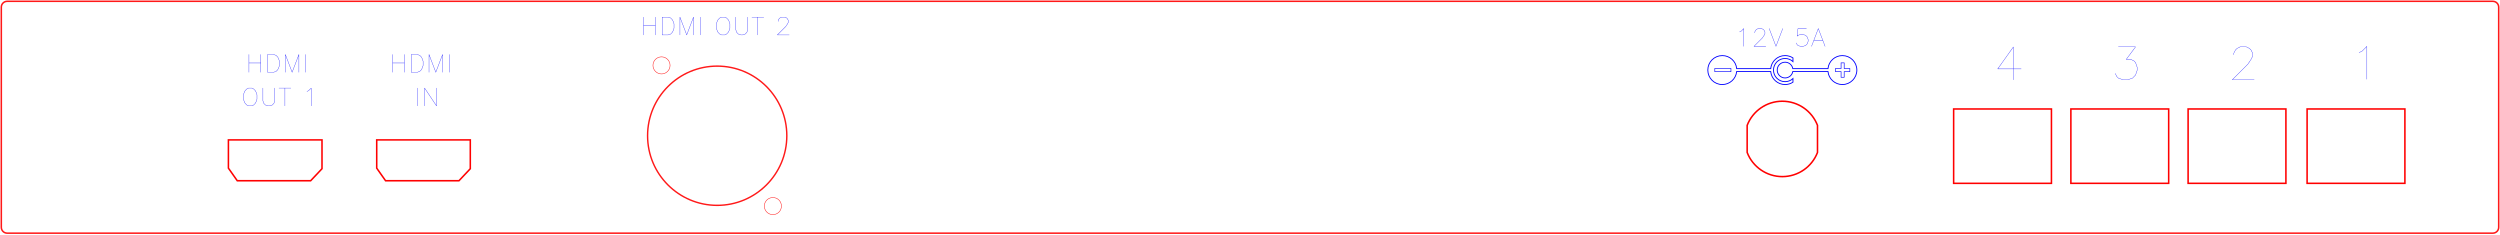
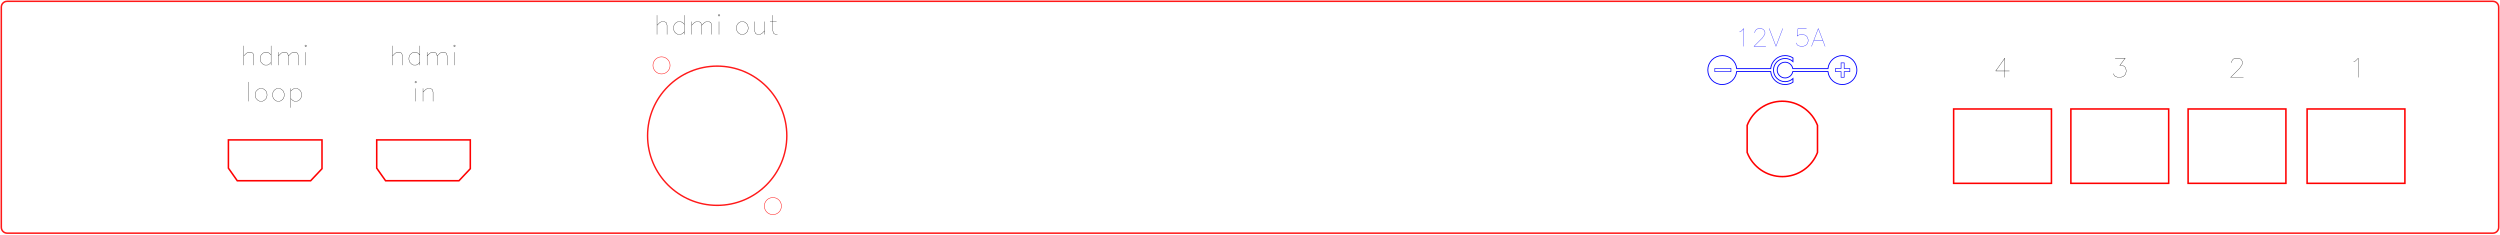
<svg xmlns="http://www.w3.org/2000/svg" width="426.5mm" height="40mm" viewBox="0 0 426.5 40" version="1.1" id="svg2045" xml:space="preserve">
  <defs id="defs2042">
+     <rect x="148.269" y="40.008" width="66.833" height="31.366" id="rect418" />
    <rect x="964.487" y="81.855" width="143.455" height="50.571" id="rect67056" />
    <rect x="1270.76" y="20.01" width="39.583" height="50.258" id="rect62484" />
    <rect x="138.944" y="37.056" width="105.783" height="54.975" id="rect52808" />
    <rect x="138.944" y="37.056" width="105.783" height="54.975" id="rect52808-2" />
    <rect x="138.944" y="37.056" width="105.783" height="54.975" id="rect52808-7" />
    <rect x="1270.76" y="20.01" width="39.583" height="50.258" id="rect62484-4" />
    <rect x="1270.76" y="20.01" width="39.583" height="50.258" id="rect62484-0" />
    <rect x="1270.76" y="20.01" width="39.583" height="50.258" id="rect62484-6" />
  </defs>
-   <rect style="opacity:0.9;fill:none;stroke:#ff0000;stroke-width:0.265;stroke-dasharray:none;stop-color:#000000" id="outline" width="426.053" height="39.553" x="0.224" y="0.224" rx="0.999" />
-   <rect style="fill:none;stroke:#ff0000;stroke-width:0.265;stroke-dasharray:none;stop-color:#000000" id="rect2988-5" width="16.685" height="12.685" x="333.291" y="18.592" />
-   <rect style="fill:none;stroke:#ff0000;stroke-width:0.265;stroke-dasharray:none;stop-color:#000000" id="rect2988-5-3" width="16.685" height="12.685" x="353.291" y="18.591" />
-   <rect style="fill:none;stroke:#ff0000;stroke-width:0.265;stroke-dasharray:none;stop-color:#000000" id="rect2988-5-3-1" width="16.685" height="12.685" x="373.291" y="18.591" />
-   <rect style="fill:none;stroke:#ff0000;stroke-width:0.265;stroke-dasharray:none;stop-color:#000000" id="rect2988-5-3-2" width="16.685" height="12.685" x="393.591" y="18.591" />
+   <path id="outline" style="opacity:0.9;fill:none;stroke:#ff0000;stroke-width:0.265;stop-color:#000000" d="M 1.222,0.224 H 425.278 c 0.553,0 0.999,0.445 0.999,0.999 V 38.778 c 0,0.553 -0.445,0.999 -0.999,0.999 H 1.222 c -0.553,0 -0.999,-0.445 -0.999,-0.999 V 1.222 c 0,-0.553 0.445,-0.999 0.999,-0.999 z" />
+   <path id="rect2988-5" style="fill:none;stroke:#ff0000;stroke-width:0.265;stop-color:#000000" d="M 333.291,18.592 H 349.976 V 31.277 H 333.291 Z" />
+   <path id="rect2988-5-3" style="fill:none;stroke:#ff0000;stroke-width:0.265;stop-color:#000000" d="m 353.291,18.591 h 16.685 v 12.685 h -16.685 z" />
+   <path id="rect2988-5-3-1" style="fill:none;stroke:#ff0000;stroke-width:0.265;stop-color:#000000" d="m 373.291,18.591 h 16.685 v 12.685 h -16.685 z" />
+   <path id="rect2988-5-3-2" style="fill:none;stroke:#ff0000;stroke-width:0.265;stop-color:#000000" d="m 393.591,18.591 h 16.685 v 12.685 h -16.685 z" />
  <path id="rect3358-0-9-8" style="fill:none;stroke:#ff0000;stroke-width:0.265;stroke-dasharray:none;stop-color:#000000" d="m 64.267,23.867 h 15.966 v 4.912 c -1.933,2.054 0,0 -1.933,2.054 H 65.777 l -1.51,-2.144 z" />
  <path id="rect3358-0-9-3-7" style="fill:none;stroke:#ff0000;stroke-width:0.265;stroke-dasharray:none;stop-color:#000000" d="m 38.967,23.867 h 15.966 v 4.912 c -1.933,2.054 0,0 -1.933,2.054 H 40.477 l -1.51,-2.144 z" />
  <path id="path11218" style="fill:none;stroke:#ff0000;stroke-width:0.265;stroke-dasharray:none;stop-color:#000000" d="m 304.065,17.269 a 6.431,6.431 0 0 0 -6,4.121 v 4.619 a 6.431,6.431 0 0 0 6,4.121 6.431,6.431 0 0 0 6,-4.121 v -4.623 a 6.431,6.431 0 0 0 -6,-4.117 z" />
-   <g transform="matrix(0.264583,0,0,0.264583,41.45963,12.3304)" id="g61310" style="fill:none;stroke:#0000ff;stroke-linecap:round;stroke-linejoin:round">
-     <path d="M 220,662 V 0 M 662,662 V 0 M 220,346 h 442" style="stroke:#0000ff;stroke-width:0.114in" transform="scale(0.0173333,-0.0173333)" id="path61302" />
-     <path d="M 220,662 V 0 m 0,662 h 221 l 95,-32 62,-63 32,-63 32,-94 V 252 L 630,158 598,94.5 536,31.5 441,0 H 220" style="stroke:#0000ff;stroke-width:0.114in" transform="matrix(0.0173333,0,0,-0.0173333,12.012,0)" id="path61304" />
-     <path d="M 220,662 V 0 M 220,662 472,0 M 724,662 472,0 M 724,662 V 0" style="stroke:#0000ff;stroke-width:0.114in" transform="matrix(0.0173333,0,0,-0.0173333,23.4866,0)" id="path61306" />
-     <path d="M 220,662 V 0" style="stroke:#0000ff;stroke-width:0.114in" transform="matrix(0.0173333,0,0,-0.0173333,36.5906,0)" id="path61308" />
-   </g>
-   <g transform="matrix(0.264583,0,0,0.264583,40.66394,18.06301)" id="g61320" style="fill:none;stroke:#0000ff;stroke-linecap:round;stroke-linejoin:round">
-     <path d="M 378,662 315,630 252,567 220,504 189,410 V 252 l 31,-94 32,-63.5 63,-63 L 378,0 h 126 l 63,31.5 63,63 32,63.5 31,94 v 158 l -31,94 -32,63 -63,63 -63,32 H 378" style="stroke:#0000ff;stroke-width:0.114in" transform="scale(0.0173333,-0.0173333)" id="path61312" />
-     <path d="M 220,662 V 189 L 252,94.5 315,31.5 410,0 h 62 l 95,31.5 63,63 32,94.5 v 473" style="stroke:#0000ff;stroke-width:0.114in" transform="matrix(0.0173333,0,0,-0.0173333,12.012,0)" id="path61314" />
-     <path d="M 346,662 V 0 M 126,662 h 441" style="stroke:#0000ff;stroke-width:0.114in" transform="matrix(0.0173333,0,0,-0.0173333,24.024,0)" id="path61316" />
-     <path d="m 284,536 62,31 95,95 V 0" style="stroke:#0000ff;stroke-width:0.114in" transform="matrix(0.0173333,0,0,-0.0173333,39.3119,0)" id="path61318" />
-   </g>
-   <g id="g67313" transform="translate(13.22917)">
-     <g id="g60015" transform="translate(-234.2509,0.5107365)">
+   <g id="g67313" transform="translate(13.2292, 0)">
+     <g id="g60015" transform="translate(-234.251, 0.510737)">
      <path id="path9694-0-2" style="opacity:0.9;fill:none;stroke:#ff0000;stroke-width:0.085;stop-color:#000000" d="m 351.419,34.646 a 1.458,1.458 0 0 1 1.458,-1.458 1.458,1.458 0 0 1 1.458,1.458 1.458,1.458 0 0 1 -1.458,1.458 1.458,1.458 0 0 1 -1.458,-1.458 z" />
      <path id="path9696-6-3" style="opacity:0.9;fill:none;stroke:#ff0000;stroke-width:0.085;stop-color:#000000" d="m 332.419,10.646 a 1.458,1.458 0 0 1 1.458,-1.458 1.458,1.458 0 0 1 1.458,1.458 1.458,1.458 0 0 1 -1.458,1.458 1.458,1.458 0 0 1 -1.458,-1.458 z" />
      <path id="path9702-5-5" style="opacity:0.9;fill:none;stroke:#ff0000;stroke-width:0.246;stroke-dasharray:none;stop-color:#000000" d="m 331.499,22.646 a 11.877,11.877 0 0 1 11.877,-11.877 11.877,11.877 0 0 1 11.877,11.877 11.877,11.877 0 0 1 -11.877,11.877 11.877,11.877 0 0 1 -11.877,-11.877 z" />
    </g>
-     <g style="fill:none;stroke:#0000ff;stroke-linecap:round;stroke-linejoin:round" transform="matrix(0.264583,0,0,0.264583,58.2657,-8.01981)" id="g61342">
-       <g transform="translate(140.901,52.8278)" id="g61340" style="stroke:#0000ff">
-         <path d="M 220,662 V 0 M 662,662 V 0 M 220,346 h 442" style="stroke:#0000ff;stroke-width:0.114in" transform="scale(0.0173333,-0.0173333)" id="path61324" />
-         <path d="M 220,662 V 0 m 0,662 h 221 l 95,-32 62,-63 32,-63 32,-94 V 252 L 630,158 598,94.5 536,31.5 441,0 H 220" style="stroke:#0000ff;stroke-width:0.114in" transform="matrix(0.0173333,0,0,-0.0173333,12.012,0)" id="path61326" />
-         <path d="M 220,662 V 0 M 220,662 472,0 M 724,662 472,0 M 724,662 V 0" style="stroke:#0000ff;stroke-width:0.114in" transform="matrix(0.0173333,0,0,-0.0173333,23.4866,0)" id="path61328" />
-         <path d="M 220,662 V 0" style="stroke:#0000ff;stroke-width:0.114in" transform="matrix(0.0173333,0,0,-0.0173333,36.5906,0)" id="path61330" />
-         <path d="M 378,662 315,630 252,567 220,504 189,410 V 252 l 31,-94 32,-63.5 63,-63 L 378,0 h 126 l 63,31.5 63,63 32,63.5 31,94 v 158 l -31,94 -32,63 -63,63 -63,32 H 378" style="stroke:#0000ff;stroke-width:0.114in" transform="matrix(0.0173333,0,0,-0.0173333,47.5106,0)" id="path61332" />
-         <path d="M 220,662 V 189 L 252,94.5 315,31.5 410,0 h 62 l 95,31.5 63,63 32,94.5 v 473" style="stroke:#0000ff;stroke-width:0.114in" transform="matrix(0.0173333,0,0,-0.0173333,59.5226,0)" id="path61334" />
-         <path d="M 346,662 V 0 M 126,662 h 441" style="stroke:#0000ff;stroke-width:0.114in" transform="matrix(0.0173333,0,0,-0.0173333,71.5345,0)" id="path61336" />
-         <path d="m 220,504 v 32 l 32,62 32,32 62,32 h 126 l 64,-32 31,-32 31,-62 V 472 L 567,410 504,315 189,0 h 441" style="stroke:#0000ff;stroke-width:0.114in" transform="matrix(0.0173333,0,0,-0.0173333,86.8225,0)" id="path61338" />
+     <g style="fill:none;stroke:#000000;stroke-linecap:round;stroke-linejoin:round" id="g600" transform="translate(-1.331708,1.058333)">
+       <g transform="translate(99.1048,4.81367)" id="g598">
+         <path d="M 220,662 V 0 m 0,315 95,95 63,31 h 94 l 64,-31 31,-95 V 0" style="stroke-width:0.105in" transform="scale(0.0049389,-0.0049389)" id="path584" />
+         <path d="M 567,662 V 0 m 0,346 -63,64 -63,31 H 346 L 284,410 220,346 189,252 V 189 L 220,94.5 284,31.5 346,0 h 95 l 63,31.5 63,63" style="stroke-width:0.105in" transform="matrix(0.0049389,0,0,-0.0049389,2.95346,0)" id="path586" />
+         <path d="M 220,441 V 0 m 0,315 95,95 63,31 h 94 l 64,-31 31,-95 V 0 m 0,315 95,95 62,31 h 95 l 63,-31 32,-95 V 0" style="stroke-width:0.105in" transform="matrix(0.0049389,0,0,-0.0049389,5.90692,0)" id="path588" />
+         <path d="m 189,662 31,-32 32,32 -32,31 -31,-31 M 220,441 V 0" style="stroke-width:0.105in" transform="matrix(0.0049389,0,0,-0.0049389,10.5742,0)" id="path590" />
+         <path d="M 346,441 284,410 220,346 189,252 V 189 L 220,94.5 284,31.5 346,0 h 95 l 63,31.5 63,63 31,94.5 v 63 l -31,94 -63,64 -63,31 h -95" style="stroke-width:0.105in" transform="matrix(0.0049389,0,0,-0.0049389,13.6857,0)" id="path592" />
+         <path d="M 220,441 V 126 L 252,31.5 315,0 h 95 l 62,31.5 95,94.5 m 0,315 V 0" style="stroke-width:0.105in" transform="matrix(0.0049389,0,0,-0.0049389,16.6392,0)" id="path594" />
+         <path d="M 252,662 V 126 L 284,31.5 346,0 h 64 M 158,441 h 220" style="stroke-width:0.105in" transform="matrix(0.0049389,0,0,-0.0049389,19.5926,0)" id="path596" />
      </g>
    </g>
  </g>
-   <g style="fill:none;stroke:#0000ff;stroke-linecap:round;stroke-linejoin:round" transform="matrix(0.264583 0 0 0.264583 22.0378 -1.64694)" id="g61360">
-     <g transform="translate(166.034, 52.8278)" id="g61352" style="stroke:#0000ff">
-       <path d="M 220 662 L 220 0 M 662 662 L 662 0 M 220 346 L 662 346" style="stroke-width:0.114in;stroke:#0000ff" transform="scale(0.0173333, -0.0173333)" id="path61344" />
-       <path d="M 220 662 L 220 0 M 220 662 L 441 662 L 536 630 L 598 567 L 630 504 L 662 410 L 662 252 L 630 158 L 598 94.5 L 536 31.5 L 441 0 L 220 0" style="stroke-width:0.114in;stroke:#0000ff" transform="matrix(0.0173333 0 0 -0.0173333 12.012 0)" id="path61346" />
-       <path d="M 220 662 L 220 0 M 220 662 L 472 0 M 724 662 L 472 0 M 724 662 L 724 0" style="stroke-width:0.114in;stroke:#0000ff" transform="matrix(0.0173333 0 0 -0.0173333 23.4866 0)" id="path61348" />
-       <path d="M 220 662 L 220 0" style="stroke-width:0.114in;stroke:#0000ff" transform="matrix(0.0173333 0 0 -0.0173333 36.5906 0)" id="path61350" />
-     </g>
-     <g transform="translate(182.31, 74.4944)" id="g61358" style="stroke:#0000ff">
-       <path d="M 220 662 L 220 0" style="stroke-width:0.114in;stroke:#0000ff" transform="scale(0.0173333, -0.0173333)" id="path61354" />
-       <path d="M 220 662 L 220 0 M 220 662 L 662 0 M 662 662 L 662 0" style="stroke-width:0.114in;stroke:#0000ff" transform="matrix(0.0173333 0 0 -0.0173333 4.36799 0)" id="path61356" />
-     </g>
-   </g>
-   <text xml:space="preserve" style="font-size:4.586px;line-height:1.25;font-family:sans-serif;stroke-width:0.265" x="397.116" y="11.385" id="text62560">
-     <tspan id="tspan62558" style="stroke-width:0.265" x="397.116" y="11.385" />
-   </text>
-   <g style="fill:none;stroke:#0000ff;stroke-linecap:round;stroke-linejoin:round" transform="matrix(0.264583 0 0 0.264583 2.98644 0.620133)" id="g62717">
-     <g transform="translate(1270.76, 49.1258)" id="g62715" style="stroke:#0000ff">
-       <path d="M 504 662 L 189 220 L 662 220 M 504 662 L 504 0" style="stroke-width:0.062in;stroke:#0000ff" transform="scale(0.032, -0.032)" id="path62713" />
-     </g>
-   </g>
-   <g style="fill:none;stroke:#0000ff;stroke-linecap:round;stroke-linejoin:round" transform="matrix(0.264583 0 0 0.264583 23.0413 0.6032)" id="g62723">
-     <g transform="translate(1270.76, 49.1258)" id="g62721" style="stroke:#0000ff">
-       <path d="M 252 662 L 598 662 L 410 410 L 504 410 L 567 378 L 598 346 L 630 252 L 630 189 L 598 94.5 L 536 31.5 L 441 0 L 346 0 L 252 31.5 L 220 63 L 189 126" style="stroke-width:0.062in;stroke:#0000ff" transform="scale(0.032, -0.032)" id="path62719" />
-     </g>
-   </g>
-   <g style="fill:none;stroke:#0000ff;stroke-linecap:round;stroke-linejoin:round" transform="matrix(0.264583 0 0 0.264583 43.0074 0.6032)" id="g62729">
-     <g transform="translate(1270.76, 49.1258)" id="g62727" style="stroke:#0000ff">
-       <path d="M 220 504 L 220 536 L 252 598 L 284 630 L 346 662 L 472 662 L 536 630 L 567 598 L 598 536 L 598 472 L 567 410 L 504 315 L 189 0 L 630 0" style="stroke-width:0.062in;stroke:#0000ff" transform="scale(0.032, -0.032)" id="path62725" />
-     </g>
-   </g>
-   <g style="fill:none;stroke:#0000ff;stroke-linecap:round;stroke-linejoin:round" transform="matrix(0.264583 0 0 0.264583 63.8323 0.518533)" id="g62735">
-     <g transform="translate(1270.76, 49.1258)" id="g62733" style="stroke:#0000ff">
-       <path d="M 284 536 L 346 567 L 441 662 L 441 0" style="stroke-width:0.062in;stroke:#0000ff" transform="scale(0.032, -0.032)" id="path62731" />
-     </g>
-   </g>
+   <g id="text62560" style="font-size:4.586px;line-height:1.25;stroke-width:0.265" />
  <path id="path898" d="m 314.308,9.484 c -1.269,0.001 -2.33,0.963 -2.455,2.226 h -5.997 c -0.117,-0.637 -0.673,-1.099 -1.32,-1.099 -0.742,-1.1e-5 -1.343,0.601 -1.343,1.343 -10e-6,0.742 0.601,1.343 1.343,1.343 0.647,-4.7e-4 1.202,-0.463 1.32,-1.099 h 5.995 c 0.125,1.263 1.188,2.226 2.458,2.226 1.364,-1.3e-5 2.47,-1.106 2.47,-2.47 2e-5,-1.364 -1.106,-2.47 -2.47,-2.47 z" style="vector-effect:none;fill:none;fill-opacity:1;stroke:#0000ff;stroke-width:0.15;stroke-linecap:butt;stroke-linejoin:miter;stroke-miterlimit:4;stroke-dasharray:none;stroke-dashoffset:0;stroke-opacity:1" />
  <path id="path900" d="m 293.822,9.484 c -1.364,-1.49e-5 -2.47,1.106 -2.47,2.47 1e-5,1.364 1.106,2.47 2.47,2.47 1.269,-0.001 2.33,-0.964 2.455,-2.226 h 5.801 c 0.125,1.263 1.188,2.226 2.458,2.226 0.477,-8.52e-4 0.943,-0.14 1.343,-0.4 v -0.619 c -0.365,0.339 -0.845,0.527 -1.343,0.528 -1.093,-2e-6 -1.979,-0.886 -1.979,-1.979 -3e-5,-1.093 0.886,-1.979 1.979,-1.979 0.498,8.528e-4 0.978,0.19 1.343,0.529 V 9.881 c -0.4,-0.259 -0.866,-0.398 -1.343,-0.398 -1.269,0.001 -2.33,0.963 -2.455,2.226 h -5.801 c -0.125,-1.263 -1.188,-2.226 -2.457,-2.226 z" style="vector-effect:none;fill:none;fill-opacity:1;stroke:#0000ff;stroke-width:0.15;stroke-linecap:butt;stroke-linejoin:miter;stroke-miterlimit:4;stroke-dasharray:none;stroke-dashoffset:0;stroke-opacity:1" />
-   <g transform="matrix(-0.1080733,0,0,-0.1080733,315.4003,28.00217)" id="g904" style="font-style:normal;font-variant:normal;font-weight:bold;font-stretch:normal;font-size:42.333px;line-height:1.25;font-family:'DejaVu Sans Mono';-inkscape-font-specification:'DejaVu Sans Mono, Bold';font-variant-ligatures:normal;font-variant-caps:normal;font-variant-numeric:normal;font-feature-settings:normal;text-align:start;letter-spacing:0px;word-spacing:0px;writing-mode:lr-tb;text-anchor:start;fill:none;fill-opacity:1;stroke:#0000ff;stroke-width:0.974" aria-label="+">
+   <g transform="matrix(-0.108073 0 0 -0.108073 315.4 28.0022)" id="g904" style="font-style:normal;font-variant:normal;font-weight:bold;font-stretch:normal;font-size:42.333px;line-height:1.25;font-family:'DejaVu Sans Mono';-inkscape-font-specification:'DejaVu Sans Mono, Bold';font-variant-ligatures:normal;font-variant-caps:normal;font-variant-numeric:normal;font-feature-settings:normal;text-align:start;letter-spacing:0px;word-spacing:0px;writing-mode:lr-tb;text-anchor:start;fill:none;fill-opacity:1;stroke:#0000ff;stroke-width:0.974" aria-label="+">
    <path id="path902" style="font-style:normal;font-variant:normal;font-weight:bold;font-stretch:normal;font-size:42.333px;font-family:'DejaVu Sans Mono';-inkscape-font-specification:'DejaVu Sans Mono, Bold';font-variant-ligatures:normal;font-variant-caps:normal;font-variant-numeric:normal;font-feature-settings:normal;text-align:start;writing-mode:lr-tb;text-anchor:start;fill:none;stroke:#0000ff;stroke-width:0.974" d="m 12.14,137.131 v 8.888 h 8.888 v 4.92 h -8.888 v 8.93 H 7.241 v -8.93 h -8.93 v -4.92 h 8.93 v -8.888 z" />
  </g>
-   <g transform="matrix(-0.1080733,0,0,-0.1080733,315.6218,28.00217)" id="g908" style="font-style:normal;font-variant:normal;font-weight:bold;font-stretch:normal;font-size:42.333px;line-height:1.25;font-family:'DejaVu Sans Mono';-inkscape-font-specification:'DejaVu Sans Mono, Bold';font-variant-ligatures:normal;font-variant-caps:normal;font-variant-numeric:normal;font-feature-settings:normal;text-align:start;letter-spacing:0px;word-spacing:0px;writing-mode:lr-tb;text-anchor:start;fill:none;fill-opacity:1;stroke:#0000ff;stroke-width:0.974" aria-label="—">
+   <g transform="matrix(-0.108073 0 0 -0.108073 315.622 28.0022)" id="g908" style="font-style:normal;font-variant:normal;font-weight:bold;font-stretch:normal;font-size:42.333px;line-height:1.25;font-family:'DejaVu Sans Mono';-inkscape-font-specification:'DejaVu Sans Mono, Bold';font-variant-ligatures:normal;font-variant-caps:normal;font-variant-numeric:normal;font-feature-settings:normal;text-align:start;letter-spacing:0px;word-spacing:0px;writing-mode:lr-tb;text-anchor:start;fill:none;fill-opacity:1;stroke:#0000ff;stroke-width:0.974" aria-label="—">
    <path id="path906" style="font-style:normal;font-variant:normal;font-weight:bold;font-stretch:normal;font-size:42.333px;font-family:'DejaVu Sans Mono';-inkscape-font-specification:'DejaVu Sans Mono, Bold';font-variant-ligatures:normal;font-variant-caps:normal;font-variant-numeric:normal;font-feature-settings:normal;text-align:start;writing-mode:lr-tb;text-anchor:start;fill:none;stroke:#0000ff;stroke-width:0.974" d="m 188.045,145.958 h 25.487 v 5.085 h -25.487 z" />
  </g>
-   <g style="fill:none;stroke:#0000ff;stroke-linecap:round;stroke-linejoin:round" transform="matrix(0.264583,0,0,0.264583,36.8873,-17.92294)" id="g67227">
+   <g style="fill:none;stroke:#0000ff;stroke-linecap:round;stroke-linejoin:round" transform="matrix(0.264583 0 0 0.264583 36.8873 -17.9229)" id="g67227">
    <g transform="translate(964.488,97.6266)" id="g67225" style="stroke:#0000ff">
      <g id="g69219" transform="translate(12.82667)">
        <path d="m 284,536 62,31 95,95 V 0" style="stroke:#0000ff;stroke-width:0.114in" transform="scale(0.0173333,-0.0173333)" id="path67211" />
        <path d="m 220,504 v 32 l 32,62 32,32 62,32 h 126 l 64,-32 31,-32 31,-62 V 472 L 567,410 504,315 189,0 h 441" style="stroke:#0000ff;stroke-width:0.114in" transform="matrix(0.0173333,0,0,-0.0173333,10.92,0)" id="path67213" />
        <path d="M 126,662 378,0 M 630,662 378,0" style="stroke:#0000ff;stroke-width:0.114in" transform="matrix(0.0173333,0,0,-0.0173333,21.84,0)" id="path67215" />
        <path d="M 567,662 H 252 l -32,-284 32,32 94,31 h 95 l 95,-31 62,-64 32,-94 V 189 L 598,94.5 536,31.5 441,0 H 346 L 252,31.5 220,63 189,126" style="stroke:#0000ff;stroke-width:0.114in" transform="matrix(0.0173333,0,0,-0.0173333,38.2199,0)" id="path67217" />
        <path d="M 378,662 126,0 M 378,662 630,0 M 220,220 h 316" style="stroke:#0000ff;stroke-width:0.114in" transform="matrix(0.0173333,0,0,-0.0173333,49.1399,0)" id="path67219" />
      </g>
    </g>
  </g>
+   <g style="fill:none;stroke:#000000;stroke-linecap:round;stroke-linejoin:round" id="g657" transform="translate(1.596332,2.08931)">
+     <g transform="translate(38.9013,9.00936)" id="g645">
+       <path d="M 220,662 V 0 m 0,315 95,95 63,31 h 94 l 64,-31 31,-95 V 0" style="stroke-width:0.105in" transform="scale(0.0049389,-0.0049389)" id="path637" />
+       <path d="M 567,662 V 0 m 0,346 -63,64 -63,31 H 346 L 284,410 220,346 189,252 V 189 L 220,94.5 284,31.5 346,0 h 95 l 63,31.5 63,63" style="stroke-width:0.105in" transform="matrix(0.0049389,0,0,-0.0049389,2.95346,0)" id="path639" />
+       <path d="M 220,441 V 0 m 0,315 95,95 63,31 h 94 l 64,-31 31,-95 V 0 m 0,315 95,95 62,31 h 95 l 63,-31 32,-95 V 0" style="stroke-width:0.105in" transform="matrix(0.0049389,0,0,-0.0049389,5.90692,0)" id="path641" />
+       <path d="m 189,662 31,-32 32,32 -32,31 -31,-31 M 220,441 V 0" style="stroke-width:0.105in" transform="matrix(0.0049389,0,0,-0.0049389,10.5742,0)" id="path643" />
+     </g>
+     <g transform="translate(39.7582,15.183)" id="g655">
+       <path d="M 220,662 V 0" style="stroke-width:0.105in" transform="scale(0.0049389,-0.0049389)" id="path647" />
+       <path d="M 346,441 284,410 220,346 189,252 V 189 L 220,94.5 284,31.5 346,0 h 95 l 63,31.5 63,63 31,94.5 v 63 l -31,94 -63,64 -63,31 h -95" style="stroke-width:0.105in" transform="matrix(0.0049389,0,0,-0.0049389,1.2446,0)" id="path649" />
+       <path d="M 346,441 284,410 220,346 189,252 V 189 L 220,94.5 284,31.5 346,0 h 95 l 63,31.5 63,63 31,94.5 v 63 l -31,94 -63,64 -63,31 h -95" style="stroke-width:0.105in" transform="matrix(0.0049389,0,0,-0.0049389,4.19806,0)" id="path651" />
+       <path d="m 220,441 v -661 m 0,566 64,64 62,31 h 95 l 63,-31 63,-64 31,-94 V 189 L 567,94.5 504,31.5 441,0 h -95 l -62,31.5 -64,63" style="stroke-width:0.105in" transform="matrix(0.0049389,0,0,-0.0049389,7.15153,0)" id="path653" />
+     </g>
+   </g>
+   <g style="fill:none;stroke:#000000;stroke-linecap:round;stroke-linejoin:round" id="g663" transform="translate(0.9854814,3.74332)">
+     <g transform="translate(338.547,9.44888)" id="g661">
+       <path d="M 504,662 189,220 H 662 M 504,662 V 0" style="stroke-width:0.105in" transform="scale(0.0049389,-0.0049389)" id="path659" />
+     </g>
+   </g>
+   <g style="fill:none;stroke:#000000;stroke-linecap:round;stroke-linejoin:round" id="g669" transform="translate(1.526291,3.47247)">
+     <g transform="translate(358.085,9.71973)" id="g667">
+       <path d="M 252,662 H 598 L 410,410 h 94 l 63,-32 31,-32 32,-94 V 189 L 598,94.5 536,31.5 441,0 H 346 L 252,31.5 220,63 189,126" style="stroke-width:0.105in" transform="scale(0.0049389,-0.0049389)" id="path665" />
+     </g>
+   </g>
+   <g style="fill:none;stroke:#000000;stroke-linecap:round;stroke-linejoin:round" id="g675" transform="translate(-0.8257104,3.047)">
+     <g transform="translate(380.437,10.1452)" id="g673">
+       <path d="m 220,504 v 32 l 32,62 32,32 62,32 h 126 l 64,-32 31,-32 31,-62 V 472 L 567,410 504,315 189,0 h 441" style="stroke-width:0.105in" transform="scale(0.0049389,-0.0049389)" id="path671" />
+     </g>
+   </g>
+   <g style="fill:none;stroke:#000000;stroke-linecap:round;stroke-linejoin:round" id="g681" transform="translate(1.600407,3.175)">
+     <g transform="translate(398.543,10.0172)" id="g679">
+       <path d="m 284,536 62,31 95,95 V 0" style="stroke-width:0.105in" transform="scale(0.0049389,-0.0049389)" id="path677" />
+     </g>
+   </g>
+   <g style="fill:none;stroke:#000000;stroke-linecap:round;stroke-linejoin:round" id="g893" />
+   <g style="fill:none;stroke:#000000;stroke-linecap:round;stroke-linejoin:round" id="g1085" transform="translate(3.050398,1.5875)">
+     <g transform="translate(62.8241,9.51117)" id="g1077">
+       <path d="M 220,662 V 0 m 0,315 95,95 63,31 h 94 l 64,-31 31,-95 V 0" style="stroke-width:0.105in" transform="scale(0.0049389,-0.0049389)" id="path1069" />
+       <path d="M 567,662 V 0 m 0,346 -63,64 -63,31 H 346 L 284,410 220,346 189,252 V 189 L 220,94.5 284,31.5 346,0 h 95 l 63,31.5 63,63" style="stroke-width:0.105in" transform="matrix(0.0049389,0,0,-0.0049389,2.95346,0)" id="path1071" />
+       <path d="M 220,441 V 0 m 0,315 95,95 63,31 h 94 l 64,-31 31,-95 V 0 m 0,315 95,95 62,31 h 95 l 63,-31 32,-95 V 0" style="stroke-width:0.105in" transform="matrix(0.0049389,0,0,-0.0049389,5.90692,0)" id="path1073" />
+       <path d="m 189,662 31,-32 32,32 -32,31 -31,-31 M 220,441 V 0" style="stroke-width:0.105in" transform="matrix(0.0049389,0,0,-0.0049389,10.5742,0)" id="path1075" />
+     </g>
+     <g transform="translate(66.78758,15.6848)" id="g1083">
+       <path d="m 189,662 31,-32 32,32 -32,31 -31,-31 M 220,441 V 0" style="stroke-width:0.105in" transform="scale(0.0049389,-0.0049389)" id="path1079" />
+       <path d="M 220,441 V 0 m 0,315 95,95 63,31 h 94 l 64,-31 31,-95 V 0" style="stroke-width:0.105in" transform="matrix(0.0049389,0,0,-0.0049389,1.2446,0)" id="path1081" />
+     </g>
+   </g>
</svg>
